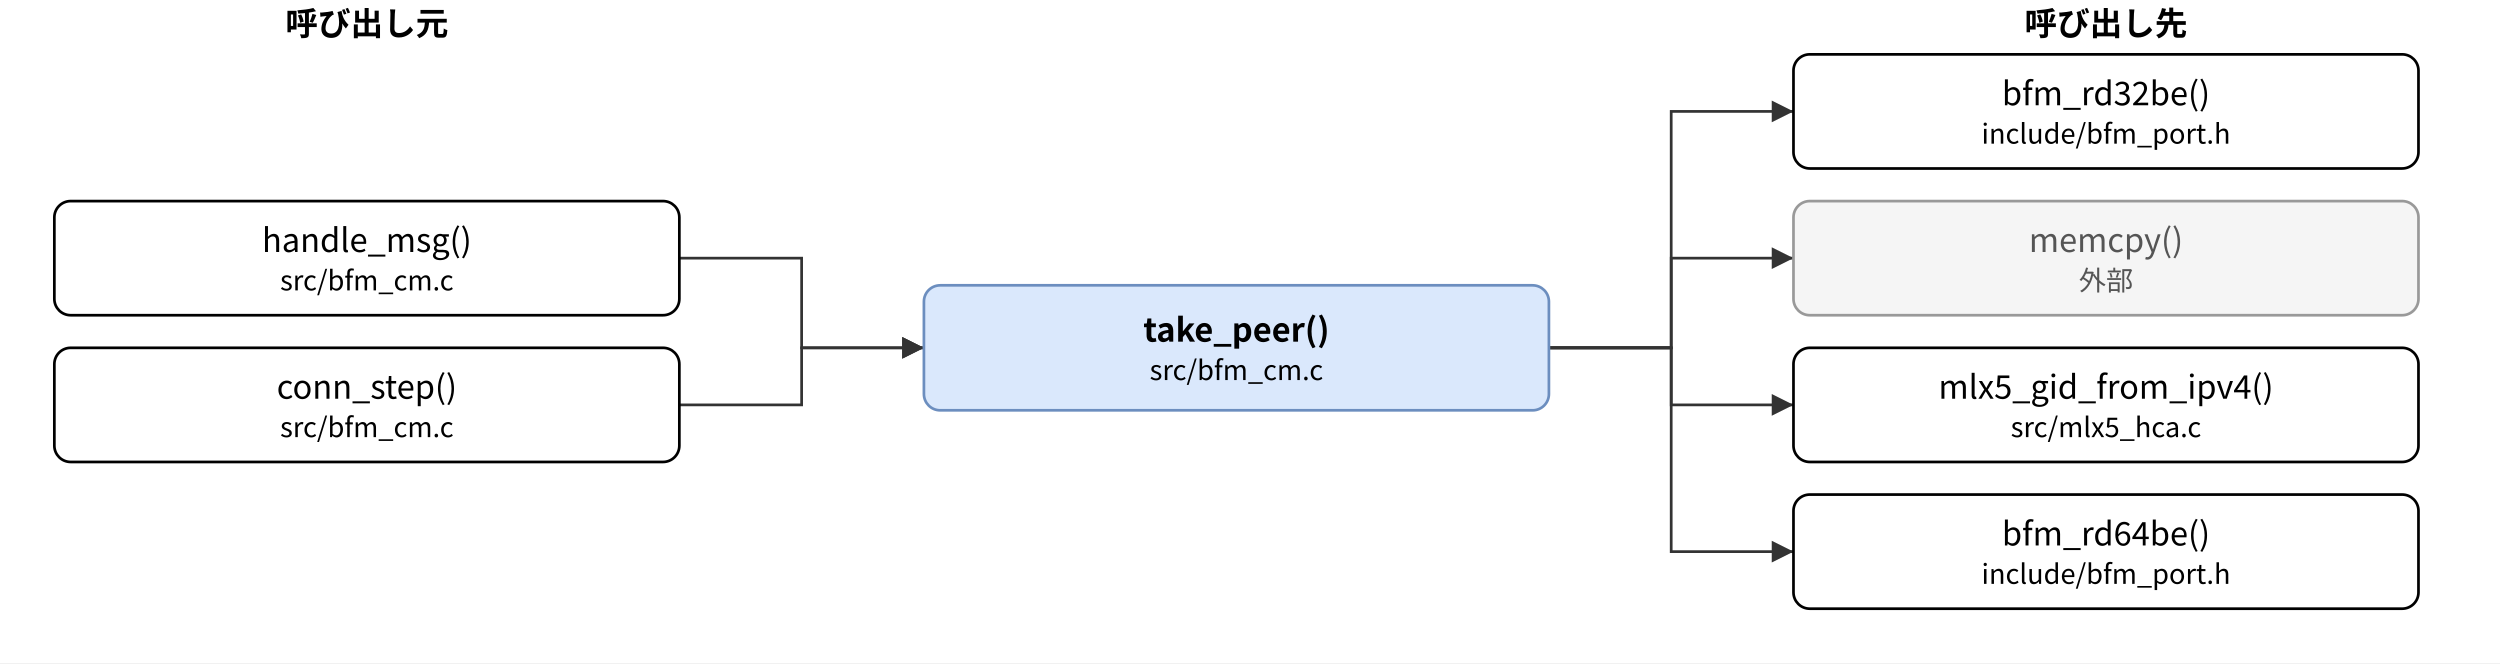
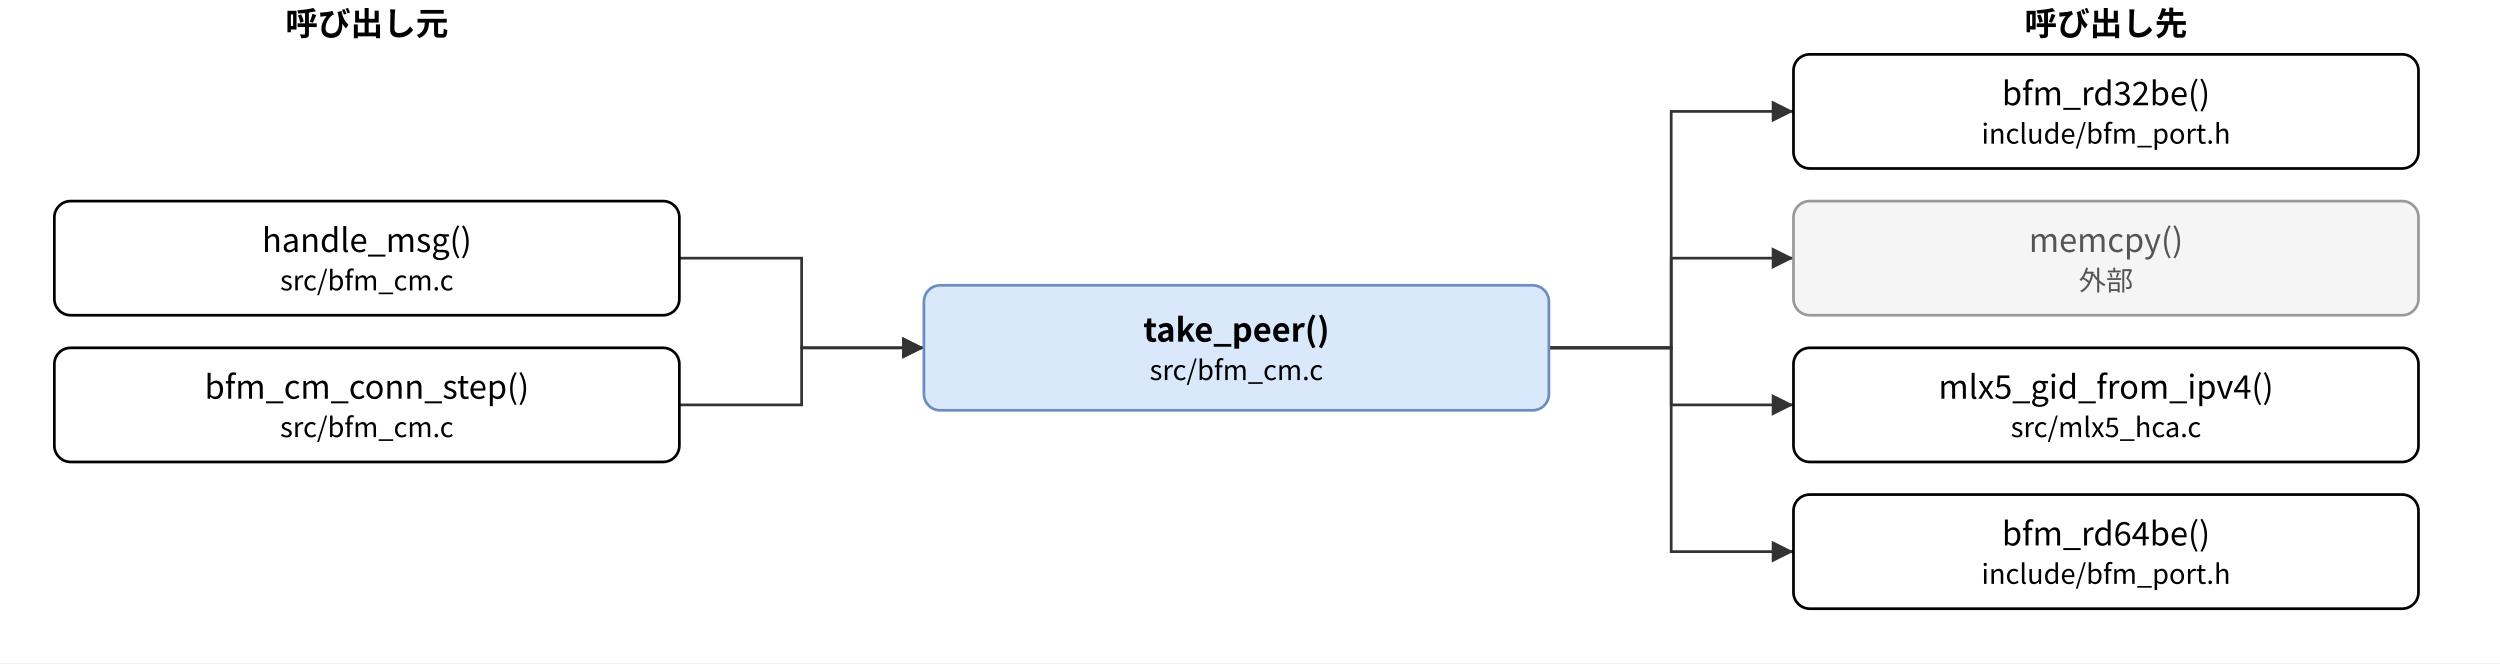
- <svg xmlns="http://www.w3.org/2000/svg" version="1.1" width="920" height="244" viewBox="0 0 920 244" font-family="Noto Sans CJK JP, Meiryo, sans-serif" content="&lt;mxfile host=&quot;bfmem-gen&quot; type=&quot;device&quot;&gt;&lt;diagram id=&quot;3788d3ad027e5cbaa627&quot; name=&quot;take_peer 関係&quot;&gt;&lt;mxGraphModel dx=&quot;800&quot; dy=&quot;600&quot; grid=&quot;0&quot; gridSize=&quot;10&quot; guides=&quot;1&quot; tooltips=&quot;1&quot; connect=&quot;1&quot; arrows=&quot;1&quot; fold=&quot;1&quot; page=&quot;0&quot; pageScale=&quot;1&quot; math=&quot;0&quot; shadow=&quot;0&quot;&gt;&lt;root&gt;&lt;mxCell id=&quot;0&quot;/&gt;&lt;mxCell id=&quot;1&quot; parent=&quot;0&quot;/&gt;&lt;mxCell id=&quot;c&quot; value=&quot;take_peer()&amp;lt;br&amp;gt;&amp;lt;font style=&amp;quot;font-size:10px&amp;quot;&amp;gt;src/bfm_cm.c&amp;lt;/font&amp;gt;&quot; style=&quot;rounded=1;whiteSpace=wrap;html=1;fillColor=#dae8fc;strokeColor=#6c8ebf;fontStyle=1;&quot; vertex=&quot;1&quot; parent=&quot;1&quot;&gt;&lt;mxGeometry x=&quot;340.0&quot; y=&quot;105.0&quot; width=&quot;230.0&quot; height=&quot;46.0&quot; as=&quot;geometry&quot;/&gt;&lt;/mxCell&gt;&lt;mxCell id=&quot;l0&quot; value=&quot;handle_msg()&amp;lt;br&amp;gt;&amp;lt;font style=&amp;quot;font-size:10px&amp;quot;&amp;gt;src/bfm_cm.c&amp;lt;/font&amp;gt;&quot; style=&quot;rounded=1;whiteSpace=wrap;html=1;&quot; vertex=&quot;1&quot; parent=&quot;1&quot;&gt;&lt;mxGeometry x=&quot;20.0&quot; y=&quot;74.0&quot; width=&quot;230.0&quot; height=&quot;42.0&quot; as=&quot;geometry&quot;/&gt;&lt;/mxCell&gt;&lt;mxCell id=&quot;l1&quot; value=&quot;conn_step()&amp;lt;br&amp;gt;&amp;lt;font style=&amp;quot;font-size:10px&amp;quot;&amp;gt;src/bfm_cm.c&amp;lt;/font&amp;gt;&quot; style=&quot;rounded=1;whiteSpace=wrap;html=1;&quot; vertex=&quot;1&quot; parent=&quot;1&quot;&gt;&lt;mxGeometry x=&quot;20.0&quot; y=&quot;128.0&quot; width=&quot;230.0&quot; height=&quot;42.0&quot; as=&quot;geometry&quot;/&gt;&lt;/mxCell&gt;&lt;mxCell id=&quot;r0&quot; value=&quot;bfm_rd32be()&amp;lt;br&amp;gt;&amp;lt;font style=&amp;quot;font-size:10px&amp;quot;&amp;gt;include/bfm_port.h&amp;lt;/font&amp;gt;&quot; style=&quot;rounded=1;whiteSpace=wrap;html=1;&quot; vertex=&quot;1&quot; parent=&quot;1&quot;&gt;&lt;mxGeometry x=&quot;660.0&quot; y=&quot;20.0&quot; width=&quot;230.0&quot; height=&quot;42.0&quot; as=&quot;geometry&quot;/&gt;&lt;/mxCell&gt;&lt;mxCell id=&quot;r1&quot; value=&quot;memcpy()&amp;lt;br&amp;gt;&amp;lt;font style=&amp;quot;font-size:10px&amp;quot;&amp;gt;外部&amp;lt;/font&amp;gt;&quot; style=&quot;rounded=1;whiteSpace=wrap;html=1;fillColor=#f5f5f5;strokeColor=#999999;fontColor=#555555;&quot; vertex=&quot;1&quot; parent=&quot;1&quot;&gt;&lt;mxGeometry x=&quot;660.0&quot; y=&quot;74.0&quot; width=&quot;230.0&quot; height=&quot;42.0&quot; as=&quot;geometry&quot;/&gt;&lt;/mxCell&gt;&lt;mxCell id=&quot;r2&quot; value=&quot;mlx5_gid_from_ipv4()&amp;lt;br&amp;gt;&amp;lt;font style=&amp;quot;font-size:10px&amp;quot;&amp;gt;src/mlx5_hca.c&amp;lt;/font&amp;gt;&quot; style=&quot;rounded=1;whiteSpace=wrap;html=1;&quot; vertex=&quot;1&quot; parent=&quot;1&quot;&gt;&lt;mxGeometry x=&quot;660.0&quot; y=&quot;128.0&quot; width=&quot;230.0&quot; height=&quot;42.0&quot; as=&quot;geometry&quot;/&gt;&lt;/mxCell&gt;&lt;mxCell id=&quot;r3&quot; value=&quot;bfm_rd64be()&amp;lt;br&amp;gt;&amp;lt;font style=&amp;quot;font-size:10px&amp;quot;&amp;gt;include/bfm_port.h&amp;lt;/font&amp;gt;&quot; style=&quot;rounded=1;whiteSpace=wrap;html=1;&quot; vertex=&quot;1&quot; parent=&quot;1&quot;&gt;&lt;mxGeometry x=&quot;660.0&quot; y=&quot;182.0&quot; width=&quot;230.0&quot; height=&quot;42.0&quot; as=&quot;geometry&quot;/&gt;&lt;/mxCell&gt;&lt;mxCell id=&quot;e0&quot; value=&quot;&quot; style=&quot;edgeStyle=none;html=1;rounded=0;endArrow=block;endFill=1;exitX=1;exitY=0.5;exitDx=0;exitDy=0;exitPerimeter=0;entryX=0;entryY=0.5;entryDx=0;entryDy=0;entryPerimeter=0;&quot; edge=&quot;1&quot; parent=&quot;1&quot; source=&quot;l0&quot; target=&quot;c&quot;&gt;&lt;mxGeometry relative=&quot;1&quot; as=&quot;geometry&quot;&gt;&lt;Array as=&quot;points&quot;&gt;&lt;mxPoint x=&quot;295.0&quot; y=&quot;95.0&quot;/&gt;&lt;mxPoint x=&quot;295.0&quot; y=&quot;128.0&quot;/&gt;&lt;/Array&gt;&lt;/mxGeometry&gt;&lt;/mxCell&gt;&lt;mxCell id=&quot;e1&quot; value=&quot;&quot; style=&quot;edgeStyle=none;html=1;rounded=0;endArrow=block;endFill=1;exitX=1;exitY=0.5;exitDx=0;exitDy=0;exitPerimeter=0;entryX=0;entryY=0.5;entryDx=0;entryDy=0;entryPerimeter=0;&quot; edge=&quot;1&quot; parent=&quot;1&quot; source=&quot;l1&quot; target=&quot;c&quot;&gt;&lt;mxGeometry relative=&quot;1&quot; as=&quot;geometry&quot;&gt;&lt;Array as=&quot;points&quot;&gt;&lt;mxPoint x=&quot;295.0&quot; y=&quot;149.0&quot;/&gt;&lt;mxPoint x=&quot;295.0&quot; y=&quot;128.0&quot;/&gt;&lt;/Array&gt;&lt;/mxGeometry&gt;&lt;/mxCell&gt;&lt;mxCell id=&quot;e2&quot; value=&quot;&quot; style=&quot;edgeStyle=none;html=1;rounded=0;endArrow=block;endFill=1;exitX=1;exitY=0.5;exitDx=0;exitDy=0;exitPerimeter=0;entryX=0;entryY=0.5;entryDx=0;entryDy=0;entryPerimeter=0;&quot; edge=&quot;1&quot; parent=&quot;1&quot; source=&quot;c&quot; target=&quot;r0&quot;&gt;&lt;mxGeometry relative=&quot;1&quot; as=&quot;geometry&quot;&gt;&lt;Array as=&quot;points&quot;&gt;&lt;mxPoint x=&quot;615.0&quot; y=&quot;128.0&quot;/&gt;&lt;mxPoint x=&quot;615.0&quot; y=&quot;41.0&quot;/&gt;&lt;/Array&gt;&lt;/mxGeometry&gt;&lt;/mxCell&gt;&lt;mxCell id=&quot;e3&quot; value=&quot;&quot; style=&quot;edgeStyle=none;html=1;rounded=0;endArrow=block;endFill=1;exitX=1;exitY=0.5;exitDx=0;exitDy=0;exitPerimeter=0;entryX=0;entryY=0.5;entryDx=0;entryDy=0;entryPerimeter=0;&quot; edge=&quot;1&quot; parent=&quot;1&quot; source=&quot;c&quot; target=&quot;r1&quot;&gt;&lt;mxGeometry relative=&quot;1&quot; as=&quot;geometry&quot;&gt;&lt;Array as=&quot;points&quot;&gt;&lt;mxPoint x=&quot;615.0&quot; y=&quot;128.0&quot;/&gt;&lt;mxPoint x=&quot;615.0&quot; y=&quot;95.0&quot;/&gt;&lt;/Array&gt;&lt;/mxGeometry&gt;&lt;/mxCell&gt;&lt;mxCell id=&quot;e4&quot; value=&quot;&quot; style=&quot;edgeStyle=none;html=1;rounded=0;endArrow=block;endFill=1;exitX=1;exitY=0.5;exitDx=0;exitDy=0;exitPerimeter=0;entryX=0;entryY=0.5;entryDx=0;entryDy=0;entryPerimeter=0;&quot; edge=&quot;1&quot; parent=&quot;1&quot; source=&quot;c&quot; target=&quot;r2&quot;&gt;&lt;mxGeometry relative=&quot;1&quot; as=&quot;geometry&quot;&gt;&lt;Array as=&quot;points&quot;&gt;&lt;mxPoint x=&quot;615.0&quot; y=&quot;128.0&quot;/&gt;&lt;mxPoint x=&quot;615.0&quot; y=&quot;149.0&quot;/&gt;&lt;/Array&gt;&lt;/mxGeometry&gt;&lt;/mxCell&gt;&lt;mxCell id=&quot;e5&quot; value=&quot;&quot; style=&quot;edgeStyle=none;html=1;rounded=0;endArrow=block;endFill=1;exitX=1;exitY=0.5;exitDx=0;exitDy=0;exitPerimeter=0;entryX=0;entryY=0.5;entryDx=0;entryDy=0;entryPerimeter=0;&quot; edge=&quot;1&quot; parent=&quot;1&quot; source=&quot;c&quot; target=&quot;r3&quot;&gt;&lt;mxGeometry relative=&quot;1&quot; as=&quot;geometry&quot;&gt;&lt;Array as=&quot;points&quot;&gt;&lt;mxPoint x=&quot;615.0&quot; y=&quot;128.0&quot;/&gt;&lt;mxPoint x=&quot;615.0&quot; y=&quot;203.0&quot;/&gt;&lt;/Array&gt;&lt;/mxGeometry&gt;&lt;/mxCell&gt;&lt;mxCell id=&quot;h0&quot; value=&quot;呼び出し元&quot; style=&quot;text;html=1;align=center;fontStyle=1;&quot; vertex=&quot;1&quot; parent=&quot;1&quot;&gt;&lt;mxGeometry x=&quot;55.0&quot; y=&quot;0&quot; width=&quot;160&quot; height=&quot;18&quot; as=&quot;geometry&quot;/&gt;&lt;/mxCell&gt;&lt;mxCell id=&quot;h1&quot; value=&quot;呼び出し先&quot; style=&quot;text;html=1;align=center;fontStyle=1;&quot; vertex=&quot;1&quot; parent=&quot;1&quot;&gt;&lt;mxGeometry x=&quot;695.0&quot; y=&quot;0&quot; width=&quot;160&quot; height=&quot;18&quot; as=&quot;geometry&quot;/&gt;&lt;/mxCell&gt;&lt;/root&gt;&lt;/mxGraphModel&gt;&lt;/diagram&gt;&lt;/mxfile&gt;">
+ <svg xmlns="http://www.w3.org/2000/svg" version="1.1" width="920" height="244" viewBox="0 0 920 244" font-family="Noto Sans CJK JP, Meiryo, sans-serif" content="&lt;mxfile host=&quot;bfmem-gen&quot; type=&quot;device&quot;&gt;&lt;diagram id=&quot;3788d3ad027e5cbaa627&quot; name=&quot;take_peer 関係&quot;&gt;&lt;mxGraphModel dx=&quot;800&quot; dy=&quot;600&quot; grid=&quot;0&quot; gridSize=&quot;10&quot; guides=&quot;1&quot; tooltips=&quot;1&quot; connect=&quot;1&quot; arrows=&quot;1&quot; fold=&quot;1&quot; page=&quot;0&quot; pageScale=&quot;1&quot; math=&quot;0&quot; shadow=&quot;0&quot;&gt;&lt;root&gt;&lt;mxCell id=&quot;0&quot;/&gt;&lt;mxCell id=&quot;1&quot; parent=&quot;0&quot;/&gt;&lt;mxCell id=&quot;c&quot; value=&quot;take_peer()&amp;lt;br&amp;gt;&amp;lt;font style=&amp;quot;font-size:10px&amp;quot;&amp;gt;src/bfm_cm.c&amp;lt;/font&amp;gt;&quot; style=&quot;rounded=1;whiteSpace=wrap;html=1;fillColor=#dae8fc;strokeColor=#6c8ebf;fontStyle=1;&quot; vertex=&quot;1&quot; parent=&quot;1&quot;&gt;&lt;mxGeometry x=&quot;340.0&quot; y=&quot;105.0&quot; width=&quot;230.0&quot; height=&quot;46.0&quot; as=&quot;geometry&quot;/&gt;&lt;/mxCell&gt;&lt;mxCell id=&quot;l0&quot; value=&quot;handle_msg()&amp;lt;br&amp;gt;&amp;lt;font style=&amp;quot;font-size:10px&amp;quot;&amp;gt;src/bfm_cm.c&amp;lt;/font&amp;gt;&quot; style=&quot;rounded=1;whiteSpace=wrap;html=1;&quot; vertex=&quot;1&quot; parent=&quot;1&quot;&gt;&lt;mxGeometry x=&quot;20.0&quot; y=&quot;74.0&quot; width=&quot;230.0&quot; height=&quot;42.0&quot; as=&quot;geometry&quot;/&gt;&lt;/mxCell&gt;&lt;mxCell id=&quot;l1&quot; value=&quot;bfm_cm_conn_step()&amp;lt;br&amp;gt;&amp;lt;font style=&amp;quot;font-size:10px&amp;quot;&amp;gt;src/bfm_cm.c&amp;lt;/font&amp;gt;&quot; style=&quot;rounded=1;whiteSpace=wrap;html=1;&quot; vertex=&quot;1&quot; parent=&quot;1&quot;&gt;&lt;mxGeometry x=&quot;20.0&quot; y=&quot;128.0&quot; width=&quot;230.0&quot; height=&quot;42.0&quot; as=&quot;geometry&quot;/&gt;&lt;/mxCell&gt;&lt;mxCell id=&quot;r0&quot; value=&quot;bfm_rd32be()&amp;lt;br&amp;gt;&amp;lt;font style=&amp;quot;font-size:10px&amp;quot;&amp;gt;include/bfm_port.h&amp;lt;/font&amp;gt;&quot; style=&quot;rounded=1;whiteSpace=wrap;html=1;&quot; vertex=&quot;1&quot; parent=&quot;1&quot;&gt;&lt;mxGeometry x=&quot;660.0&quot; y=&quot;20.0&quot; width=&quot;230.0&quot; height=&quot;42.0&quot; as=&quot;geometry&quot;/&gt;&lt;/mxCell&gt;&lt;mxCell id=&quot;r1&quot; value=&quot;memcpy()&amp;lt;br&amp;gt;&amp;lt;font style=&amp;quot;font-size:10px&amp;quot;&amp;gt;外部&amp;lt;/font&amp;gt;&quot; style=&quot;rounded=1;whiteSpace=wrap;html=1;fillColor=#f5f5f5;strokeColor=#999999;fontColor=#555555;&quot; vertex=&quot;1&quot; parent=&quot;1&quot;&gt;&lt;mxGeometry x=&quot;660.0&quot; y=&quot;74.0&quot; width=&quot;230.0&quot; height=&quot;42.0&quot; as=&quot;geometry&quot;/&gt;&lt;/mxCell&gt;&lt;mxCell id=&quot;r2&quot; value=&quot;mlx5_gid_from_ipv4()&amp;lt;br&amp;gt;&amp;lt;font style=&amp;quot;font-size:10px&amp;quot;&amp;gt;src/mlx5_hca.c&amp;lt;/font&amp;gt;&quot; style=&quot;rounded=1;whiteSpace=wrap;html=1;&quot; vertex=&quot;1&quot; parent=&quot;1&quot;&gt;&lt;mxGeometry x=&quot;660.0&quot; y=&quot;128.0&quot; width=&quot;230.0&quot; height=&quot;42.0&quot; as=&quot;geometry&quot;/&gt;&lt;/mxCell&gt;&lt;mxCell id=&quot;r3&quot; value=&quot;bfm_rd64be()&amp;lt;br&amp;gt;&amp;lt;font style=&amp;quot;font-size:10px&amp;quot;&amp;gt;include/bfm_port.h&amp;lt;/font&amp;gt;&quot; style=&quot;rounded=1;whiteSpace=wrap;html=1;&quot; vertex=&quot;1&quot; parent=&quot;1&quot;&gt;&lt;mxGeometry x=&quot;660.0&quot; y=&quot;182.0&quot; width=&quot;230.0&quot; height=&quot;42.0&quot; as=&quot;geometry&quot;/&gt;&lt;/mxCell&gt;&lt;mxCell id=&quot;e0&quot; value=&quot;&quot; style=&quot;edgeStyle=none;html=1;rounded=0;endArrow=block;endFill=1;exitX=1;exitY=0.5;exitDx=0;exitDy=0;exitPerimeter=0;entryX=0;entryY=0.5;entryDx=0;entryDy=0;entryPerimeter=0;&quot; edge=&quot;1&quot; parent=&quot;1&quot; source=&quot;l0&quot; target=&quot;c&quot;&gt;&lt;mxGeometry relative=&quot;1&quot; as=&quot;geometry&quot;&gt;&lt;Array as=&quot;points&quot;&gt;&lt;mxPoint x=&quot;295.0&quot; y=&quot;95.0&quot;/&gt;&lt;mxPoint x=&quot;295.0&quot; y=&quot;128.0&quot;/&gt;&lt;/Array&gt;&lt;/mxGeometry&gt;&lt;/mxCell&gt;&lt;mxCell id=&quot;e1&quot; value=&quot;&quot; style=&quot;edgeStyle=none;html=1;rounded=0;endArrow=block;endFill=1;exitX=1;exitY=0.5;exitDx=0;exitDy=0;exitPerimeter=0;entryX=0;entryY=0.5;entryDx=0;entryDy=0;entryPerimeter=0;&quot; edge=&quot;1&quot; parent=&quot;1&quot; source=&quot;l1&quot; target=&quot;c&quot;&gt;&lt;mxGeometry relative=&quot;1&quot; as=&quot;geometry&quot;&gt;&lt;Array as=&quot;points&quot;&gt;&lt;mxPoint x=&quot;295.0&quot; y=&quot;149.0&quot;/&gt;&lt;mxPoint x=&quot;295.0&quot; y=&quot;128.0&quot;/&gt;&lt;/Array&gt;&lt;/mxGeometry&gt;&lt;/mxCell&gt;&lt;mxCell id=&quot;e2&quot; value=&quot;&quot; style=&quot;edgeStyle=none;html=1;rounded=0;endArrow=block;endFill=1;exitX=1;exitY=0.5;exitDx=0;exitDy=0;exitPerimeter=0;entryX=0;entryY=0.5;entryDx=0;entryDy=0;entryPerimeter=0;&quot; edge=&quot;1&quot; parent=&quot;1&quot; source=&quot;c&quot; target=&quot;r0&quot;&gt;&lt;mxGeometry relative=&quot;1&quot; as=&quot;geometry&quot;&gt;&lt;Array as=&quot;points&quot;&gt;&lt;mxPoint x=&quot;615.0&quot; y=&quot;128.0&quot;/&gt;&lt;mxPoint x=&quot;615.0&quot; y=&quot;41.0&quot;/&gt;&lt;/Array&gt;&lt;/mxGeometry&gt;&lt;/mxCell&gt;&lt;mxCell id=&quot;e3&quot; value=&quot;&quot; style=&quot;edgeStyle=none;html=1;rounded=0;endArrow=block;endFill=1;exitX=1;exitY=0.5;exitDx=0;exitDy=0;exitPerimeter=0;entryX=0;entryY=0.5;entryDx=0;entryDy=0;entryPerimeter=0;&quot; edge=&quot;1&quot; parent=&quot;1&quot; source=&quot;c&quot; target=&quot;r1&quot;&gt;&lt;mxGeometry relative=&quot;1&quot; as=&quot;geometry&quot;&gt;&lt;Array as=&quot;points&quot;&gt;&lt;mxPoint x=&quot;615.0&quot; y=&quot;128.0&quot;/&gt;&lt;mxPoint x=&quot;615.0&quot; y=&quot;95.0&quot;/&gt;&lt;/Array&gt;&lt;/mxGeometry&gt;&lt;/mxCell&gt;&lt;mxCell id=&quot;e4&quot; value=&quot;&quot; style=&quot;edgeStyle=none;html=1;rounded=0;endArrow=block;endFill=1;exitX=1;exitY=0.5;exitDx=0;exitDy=0;exitPerimeter=0;entryX=0;entryY=0.5;entryDx=0;entryDy=0;entryPerimeter=0;&quot; edge=&quot;1&quot; parent=&quot;1&quot; source=&quot;c&quot; target=&quot;r2&quot;&gt;&lt;mxGeometry relative=&quot;1&quot; as=&quot;geometry&quot;&gt;&lt;Array as=&quot;points&quot;&gt;&lt;mxPoint x=&quot;615.0&quot; y=&quot;128.0&quot;/&gt;&lt;mxPoint x=&quot;615.0&quot; y=&quot;149.0&quot;/&gt;&lt;/Array&gt;&lt;/mxGeometry&gt;&lt;/mxCell&gt;&lt;mxCell id=&quot;e5&quot; value=&quot;&quot; style=&quot;edgeStyle=none;html=1;rounded=0;endArrow=block;endFill=1;exitX=1;exitY=0.5;exitDx=0;exitDy=0;exitPerimeter=0;entryX=0;entryY=0.5;entryDx=0;entryDy=0;entryPerimeter=0;&quot; edge=&quot;1&quot; parent=&quot;1&quot; source=&quot;c&quot; target=&quot;r3&quot;&gt;&lt;mxGeometry relative=&quot;1&quot; as=&quot;geometry&quot;&gt;&lt;Array as=&quot;points&quot;&gt;&lt;mxPoint x=&quot;615.0&quot; y=&quot;128.0&quot;/&gt;&lt;mxPoint x=&quot;615.0&quot; y=&quot;203.0&quot;/&gt;&lt;/Array&gt;&lt;/mxGeometry&gt;&lt;/mxCell&gt;&lt;mxCell id=&quot;h0&quot; value=&quot;呼び出し元&quot; style=&quot;text;html=1;align=center;fontStyle=1;&quot; vertex=&quot;1&quot; parent=&quot;1&quot;&gt;&lt;mxGeometry x=&quot;55.0&quot; y=&quot;0&quot; width=&quot;160&quot; height=&quot;18&quot; as=&quot;geometry&quot;/&gt;&lt;/mxCell&gt;&lt;mxCell id=&quot;h1&quot; value=&quot;呼び出し先&quot; style=&quot;text;html=1;align=center;fontStyle=1;&quot; vertex=&quot;1&quot; parent=&quot;1&quot;&gt;&lt;mxGeometry x=&quot;695.0&quot; y=&quot;0&quot; width=&quot;160&quot; height=&quot;18&quot; as=&quot;geometry&quot;/&gt;&lt;/mxCell&gt;&lt;/root&gt;&lt;/mxGraphModel&gt;&lt;/diagram&gt;&lt;/mxfile&gt;">
  <defs>
    <marker id="a" viewBox="0 0 10 10" refX="10" refY="5" markerWidth="8" markerHeight="8" orient="auto-start-reverse">
      <path d="M0,0 L10,5 L0,10 z" fill="#333333" />
    </marker>
  </defs>
  <rect x="0" y="0" width="920" height="244" fill="#ffffff" />
  <text x="135.0" y="13" font-size="12" font-weight="bold" text-anchor="middle">呼び出し元</text>
  <text x="775.0" y="13" font-size="12" font-weight="bold" text-anchor="middle">呼び出し先</text>
  <polyline points="250.0,95.0 295.0,95.0 295.0,128.0 340.0,128.0" fill="none" stroke="#333333" marker-end="url(#a)" />
  <polyline points="250.0,149.0 295.0,149.0 295.0,128.0 340.0,128.0" fill="none" stroke="#333333" marker-end="url(#a)" />
  <polyline points="570.0,128.0 615.0,128.0 615.0,41.0 660.0,41.0" fill="none" stroke="#333333" marker-end="url(#a)" />
  <polyline points="570.0,128.0 615.0,128.0 615.0,95.0 660.0,95.0" fill="none" stroke="#333333" marker-end="url(#a)" />
  <polyline points="570.0,128.0 615.0,128.0 615.0,149.0 660.0,149.0" fill="none" stroke="#333333" marker-end="url(#a)" />
  <polyline points="570.0,128.0 615.0,128.0 615.0,203.0 660.0,203.0" fill="none" stroke="#333333" marker-end="url(#a)" />
  <rect x="340.0" y="105.0" width="230.0" height="46.0" rx="6" fill="#dae8fc" stroke="#6c8ebf" />
  <text x="455.0" y="120.5" font-size="12" text-anchor="middle" dominant-baseline="central" fill="#000000" font-weight="bold">take_peer()</text>
  <text x="455.0" y="135.5" font-size="10" text-anchor="middle" dominant-baseline="central" fill="#000000">src/bfm_cm.c</text>
  <rect x="20.0" y="74.0" width="230.0" height="42.0" rx="6" fill="#ffffff" stroke="#000000" />
  <text x="135.0" y="87.5" font-size="12" text-anchor="middle" dominant-baseline="central" fill="#000000">handle_msg()</text>
  <text x="135.0" y="102.5" font-size="10" text-anchor="middle" dominant-baseline="central" fill="#000000">src/bfm_cm.c</text>
  <rect x="20.0" y="128.0" width="230.0" height="42.0" rx="6" fill="#ffffff" stroke="#000000" />
-   <text x="135.0" y="141.5" font-size="12" text-anchor="middle" dominant-baseline="central" fill="#000000">conn_step()</text>
+   <text x="135.0" y="141.5" font-size="12" text-anchor="middle" dominant-baseline="central" fill="#000000">bfm_cm_conn_step()</text>
  <text x="135.0" y="156.5" font-size="10" text-anchor="middle" dominant-baseline="central" fill="#000000">src/bfm_cm.c</text>
  <rect x="660.0" y="20.0" width="230.0" height="42.0" rx="6" fill="#ffffff" stroke="#000000" />
  <text x="775.0" y="33.5" font-size="12" text-anchor="middle" dominant-baseline="central" fill="#000000">bfm_rd32be()</text>
  <text x="775.0" y="48.5" font-size="10" text-anchor="middle" dominant-baseline="central" fill="#000000">include/bfm_port.h</text>
  <rect x="660.0" y="74.0" width="230.0" height="42.0" rx="6" fill="#f5f5f5" stroke="#999999" />
  <text x="775.0" y="87.5" font-size="12" text-anchor="middle" dominant-baseline="central" fill="#555555">memcpy()</text>
  <text x="775.0" y="102.5" font-size="10" text-anchor="middle" dominant-baseline="central" fill="#555555">外部</text>
  <rect x="660.0" y="128.0" width="230.0" height="42.0" rx="6" fill="#ffffff" stroke="#000000" />
  <text x="775.0" y="141.5" font-size="12" text-anchor="middle" dominant-baseline="central" fill="#000000">mlx5_gid_from_ipv4()</text>
  <text x="775.0" y="156.5" font-size="10" text-anchor="middle" dominant-baseline="central" fill="#000000">src/mlx5_hca.c</text>
  <rect x="660.0" y="182.0" width="230.0" height="42.0" rx="6" fill="#ffffff" stroke="#000000" />
  <text x="775.0" y="195.5" font-size="12" text-anchor="middle" dominant-baseline="central" fill="#000000">bfm_rd64be()</text>
  <text x="775.0" y="210.5" font-size="10" text-anchor="middle" dominant-baseline="central" fill="#000000">include/bfm_port.h</text>
</svg>
